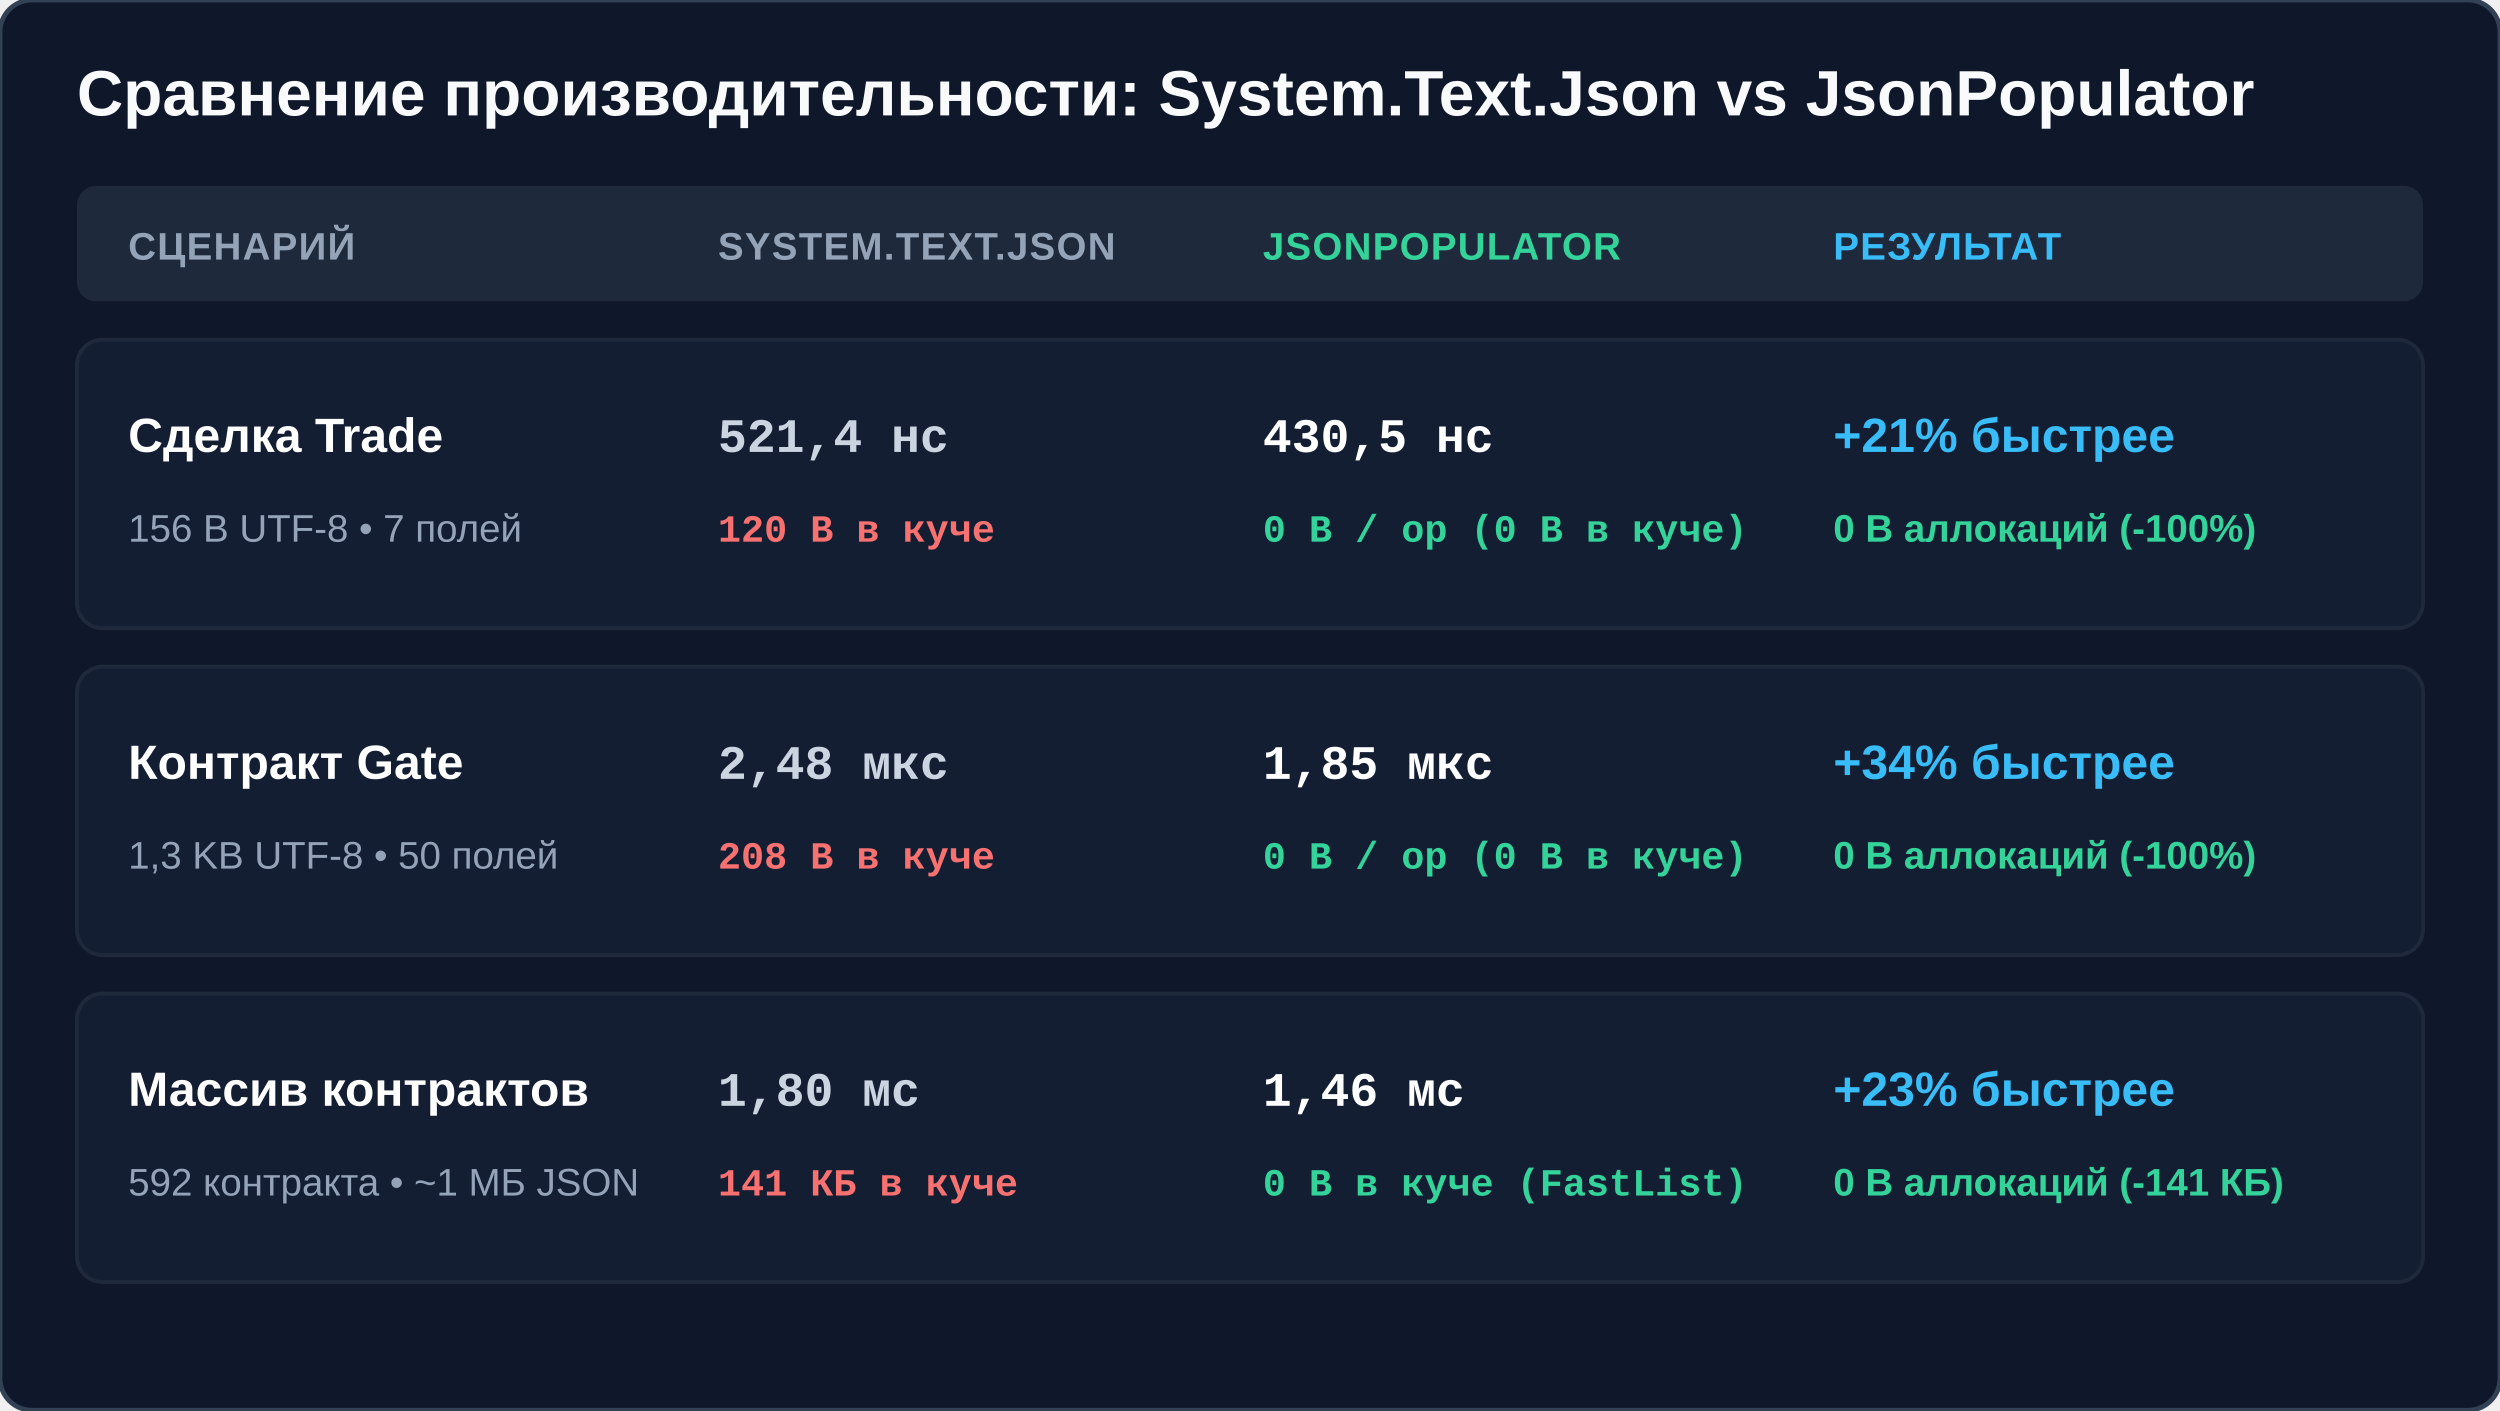
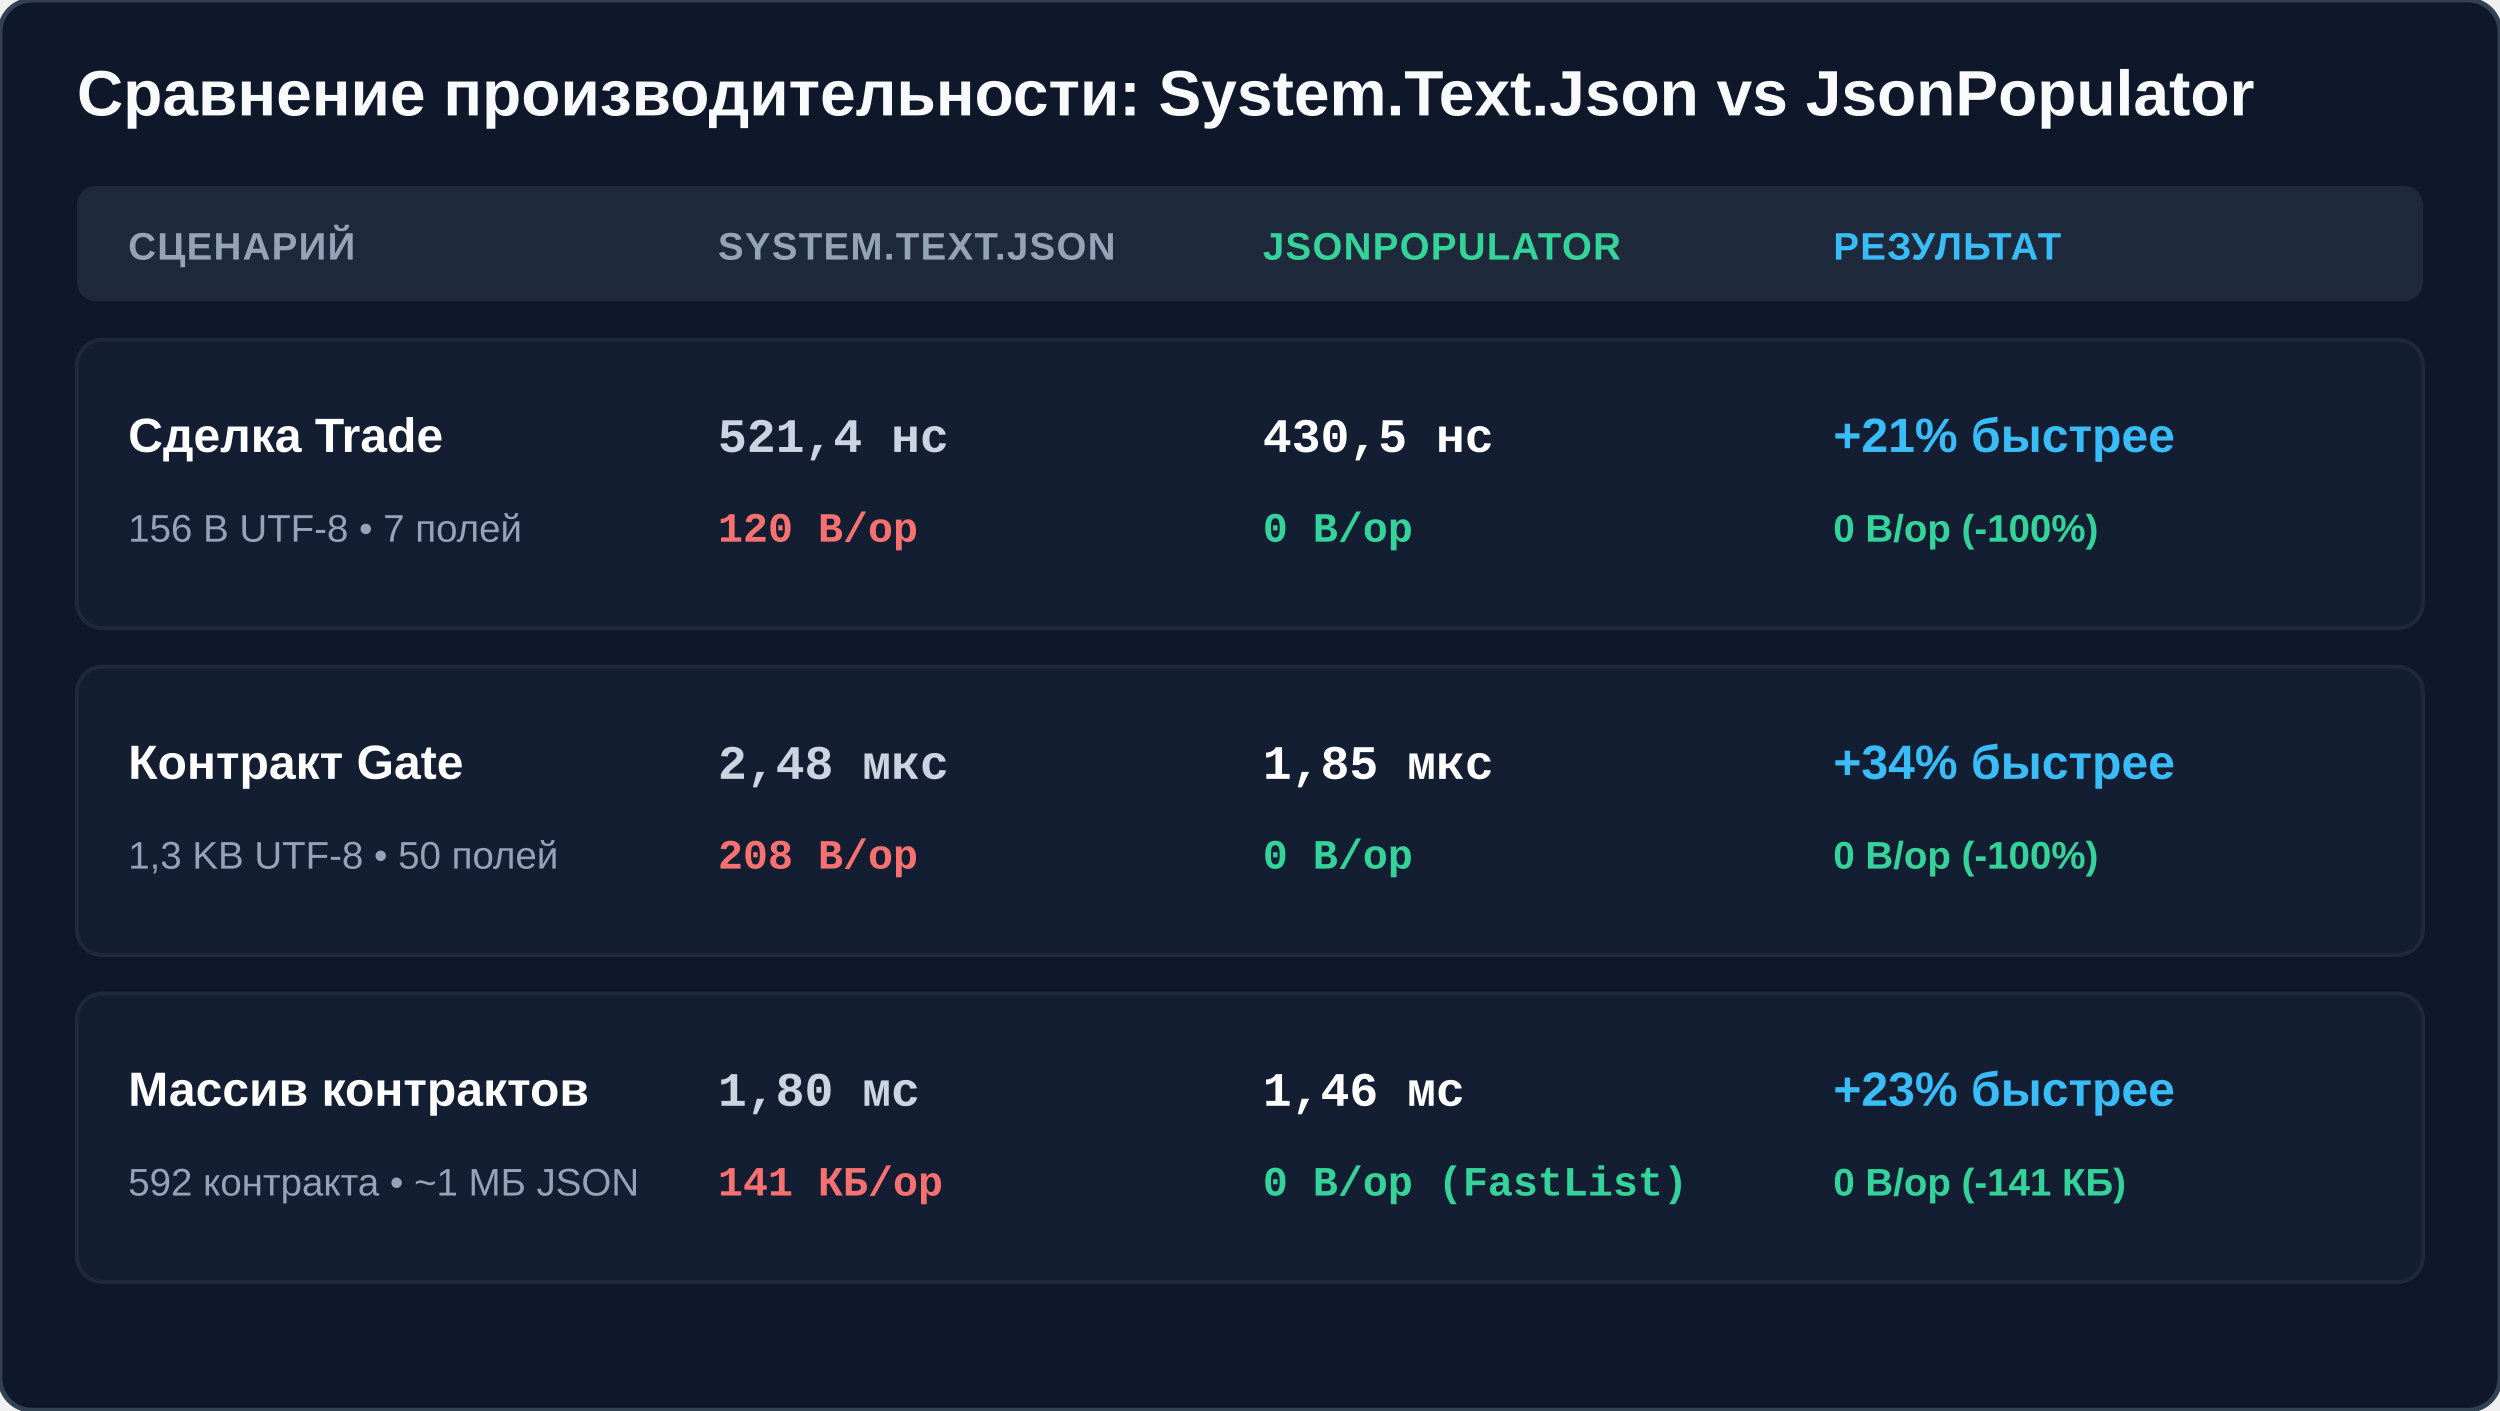
<svg xmlns="http://www.w3.org/2000/svg" width="780" height="440" viewBox="0 0 780 440" role="img" aria-labelledby="title desc">
  <rect width="780" height="440" rx="10" fill="#0f172a" />
  <rect width="780" height="440" rx="10" fill="none" stroke="#334155" stroke-width="1.5" />
  <g transform="translate(24, 36)">
    <text x="0" y="0" fill="#f8fafc" font-family="'Liberation Sans', -apple-system, BlinkMacSystemFont, 'Segoe UI', Roboto, sans-serif" font-size="20" font-weight="700">Сравнение производительности: System.Text.Json vs JsonPopulator</text>
  </g>
  <g transform="translate(24, 58)">
    <rect x="0" y="0" width="732" height="36" rx="6" fill="#1e293b" />
    <text x="16" y="23" fill="#94a3b8" font-family="'Liberation Sans', -apple-system, BlinkMacSystemFont, 'Segoe UI', Roboto, sans-serif" font-size="12" font-weight="700" letter-spacing="0.4">СЦЕНАРИЙ</text>
    <text x="200" y="23" fill="#94a3b8" font-family="'Liberation Sans', -apple-system, BlinkMacSystemFont, 'Segoe UI', Roboto, sans-serif" font-size="12" font-weight="700" letter-spacing="0.4">SYSTEM.TEXT.JSON</text>
    <text x="370" y="23" fill="#34d399" font-family="'Liberation Sans', -apple-system, BlinkMacSystemFont, 'Segoe UI', Roboto, sans-serif" font-size="12" font-weight="700" letter-spacing="0.4">JSONPOPULATOR</text>
    <text x="548" y="23" fill="#38bdf8" font-family="'Liberation Sans', -apple-system, BlinkMacSystemFont, 'Segoe UI', Roboto, sans-serif" font-size="12" font-weight="700" letter-spacing="0.4">РЕЗУЛЬТАТ</text>
    <g transform="translate(0, 48)">
      <rect width="732" height="90" rx="8" fill="#141e33" stroke="#1e293b" stroke-width="1.2" />
      <text x="16" y="35" fill="#ffffff" font-family="'Liberation Sans', -apple-system, BlinkMacSystemFont, 'Segoe UI', Roboto, sans-serif" font-size="15" font-weight="700">Сделка Trade</text>
      <text x="16" y="63" fill="#94a3b8" font-family="'Liberation Sans', -apple-system, BlinkMacSystemFont, 'Segoe UI', Roboto, sans-serif" font-size="12">156 B UTF-8 • 7 полей</text>
      <text x="200" y="35" fill="#cbd5e1" font-family="'Liberation Mono', 'DejaVu Sans Mono', ui-monospace, monospace" font-size="15" font-weight="600">521,4 нс</text>
-       <text x="200" y="63" fill="#f87171" font-family="'Liberation Mono', 'DejaVu Sans Mono', ui-monospace, monospace" font-size="12" font-weight="600">120 B в куче</text>
+       <text x="200" y="63" fill="#f87171" font-family="'Liberation Mono', 'DejaVu Sans Mono', ui-monospace, monospace" font-size="13" font-weight="600">120 B/op</text>
      <text x="370" y="35" fill="#ffffff" font-family="'Liberation Mono', 'DejaVu Sans Mono', ui-monospace, monospace" font-size="15" font-weight="700">430,5 нс</text>
-       <text x="370" y="63" fill="#34d399" font-family="'Liberation Mono', 'DejaVu Sans Mono', ui-monospace, monospace" font-size="12" font-weight="700">0 B / op (0 B в куче)</text>
+       <text x="370" y="63" fill="#34d399" font-family="'Liberation Mono', 'DejaVu Sans Mono', ui-monospace, monospace" font-size="13" font-weight="700">0 B/op</text>
      <text x="548" y="35" fill="#38bdf8" font-family="'Liberation Sans', -apple-system, BlinkMacSystemFont, 'Segoe UI', Roboto, sans-serif" font-size="15" font-weight="700">+21% быстрее</text>
-       <text x="548" y="63" fill="#34d399" font-family="'Liberation Sans', -apple-system, BlinkMacSystemFont, 'Segoe UI', Roboto, sans-serif" font-size="12" font-weight="600">0 B аллокаций (-100%)</text>
+       <text x="548" y="63" fill="#34d399" font-family="'Liberation Sans', -apple-system, BlinkMacSystemFont, 'Segoe UI', Roboto, sans-serif" font-size="12" font-weight="600">0 B/op (-100%)</text>
    </g>
    <g transform="translate(0, 150)">
      <rect width="732" height="90" rx="8" fill="#141e33" stroke="#1e293b" stroke-width="1.2" />
      <text x="16" y="35" fill="#ffffff" font-family="'Liberation Sans', -apple-system, BlinkMacSystemFont, 'Segoe UI', Roboto, sans-serif" font-size="15" font-weight="700">Контракт Gate</text>
      <text x="16" y="63" fill="#94a3b8" font-family="'Liberation Sans', -apple-system, BlinkMacSystemFont, 'Segoe UI', Roboto, sans-serif" font-size="12">1,3 KB UTF-8 • 50 полей</text>
      <text x="200" y="35" fill="#cbd5e1" font-family="'Liberation Mono', 'DejaVu Sans Mono', ui-monospace, monospace" font-size="15" font-weight="600">2,48 мкс</text>
-       <text x="200" y="63" fill="#f87171" font-family="'Liberation Mono', 'DejaVu Sans Mono', ui-monospace, monospace" font-size="12" font-weight="600">208 B в куче</text>
+       <text x="200" y="63" fill="#f87171" font-family="'Liberation Mono', 'DejaVu Sans Mono', ui-monospace, monospace" font-size="13" font-weight="600">208 B/op</text>
      <text x="370" y="35" fill="#ffffff" font-family="'Liberation Mono', 'DejaVu Sans Mono', ui-monospace, monospace" font-size="15" font-weight="700">1,85 мкс</text>
-       <text x="370" y="63" fill="#34d399" font-family="'Liberation Mono', 'DejaVu Sans Mono', ui-monospace, monospace" font-size="12" font-weight="700">0 B / op (0 B в куче)</text>
+       <text x="370" y="63" fill="#34d399" font-family="'Liberation Mono', 'DejaVu Sans Mono', ui-monospace, monospace" font-size="13" font-weight="700">0 B/op</text>
      <text x="548" y="35" fill="#38bdf8" font-family="'Liberation Sans', -apple-system, BlinkMacSystemFont, 'Segoe UI', Roboto, sans-serif" font-size="15" font-weight="700">+34% быстрее</text>
-       <text x="548" y="63" fill="#34d399" font-family="'Liberation Sans', -apple-system, BlinkMacSystemFont, 'Segoe UI', Roboto, sans-serif" font-size="12" font-weight="600">0 B аллокаций (-100%)</text>
+       <text x="548" y="63" fill="#34d399" font-family="'Liberation Sans', -apple-system, BlinkMacSystemFont, 'Segoe UI', Roboto, sans-serif" font-size="12" font-weight="600">0 B/op (-100%)</text>
    </g>
    <g transform="translate(0, 252)">
      <rect width="732" height="90" rx="8" fill="#141e33" stroke="#1e293b" stroke-width="1.2" />
      <text x="16" y="35" fill="#ffffff" font-family="'Liberation Sans', -apple-system, BlinkMacSystemFont, 'Segoe UI', Roboto, sans-serif" font-size="15" font-weight="700">Массив контрактов</text>
      <text x="16" y="63" fill="#94a3b8" font-family="'Liberation Sans', -apple-system, BlinkMacSystemFont, 'Segoe UI', Roboto, sans-serif" font-size="12">592 контракта • ~1 МБ JSON</text>
      <text x="200" y="35" fill="#cbd5e1" font-family="'Liberation Mono', 'DejaVu Sans Mono', ui-monospace, monospace" font-size="15" font-weight="600">1,80 мс</text>
-       <text x="200" y="63" fill="#f87171" font-family="'Liberation Mono', 'DejaVu Sans Mono', ui-monospace, monospace" font-size="12" font-weight="600">141 КБ в куче</text>
+       <text x="200" y="63" fill="#f87171" font-family="'Liberation Mono', 'DejaVu Sans Mono', ui-monospace, monospace" font-size="13" font-weight="600">141 КБ/op</text>
      <text x="370" y="35" fill="#ffffff" font-family="'Liberation Mono', 'DejaVu Sans Mono', ui-monospace, monospace" font-size="15" font-weight="700">1,46 мс</text>
-       <text x="370" y="63" fill="#34d399" font-family="'Liberation Mono', 'DejaVu Sans Mono', ui-monospace, monospace" font-size="12" font-weight="700">0 B в куче (FastList)</text>
+       <text x="370" y="63" fill="#34d399" font-family="'Liberation Mono', 'DejaVu Sans Mono', ui-monospace, monospace" font-size="13" font-weight="700">0 B/op (FastList)</text>
      <text x="548" y="35" fill="#38bdf8" font-family="'Liberation Sans', -apple-system, BlinkMacSystemFont, 'Segoe UI', Roboto, sans-serif" font-size="15" font-weight="700">+23% быстрее</text>
-       <text x="548" y="63" fill="#34d399" font-family="'Liberation Sans', -apple-system, BlinkMacSystemFont, 'Segoe UI', Roboto, sans-serif" font-size="12" font-weight="600">0 B аллокаций (-141 КБ)</text>
+       <text x="548" y="63" fill="#34d399" font-family="'Liberation Sans', -apple-system, BlinkMacSystemFont, 'Segoe UI', Roboto, sans-serif" font-size="12" font-weight="600">0 B/op (-141 КБ)</text>
    </g>
  </g>
</svg>
